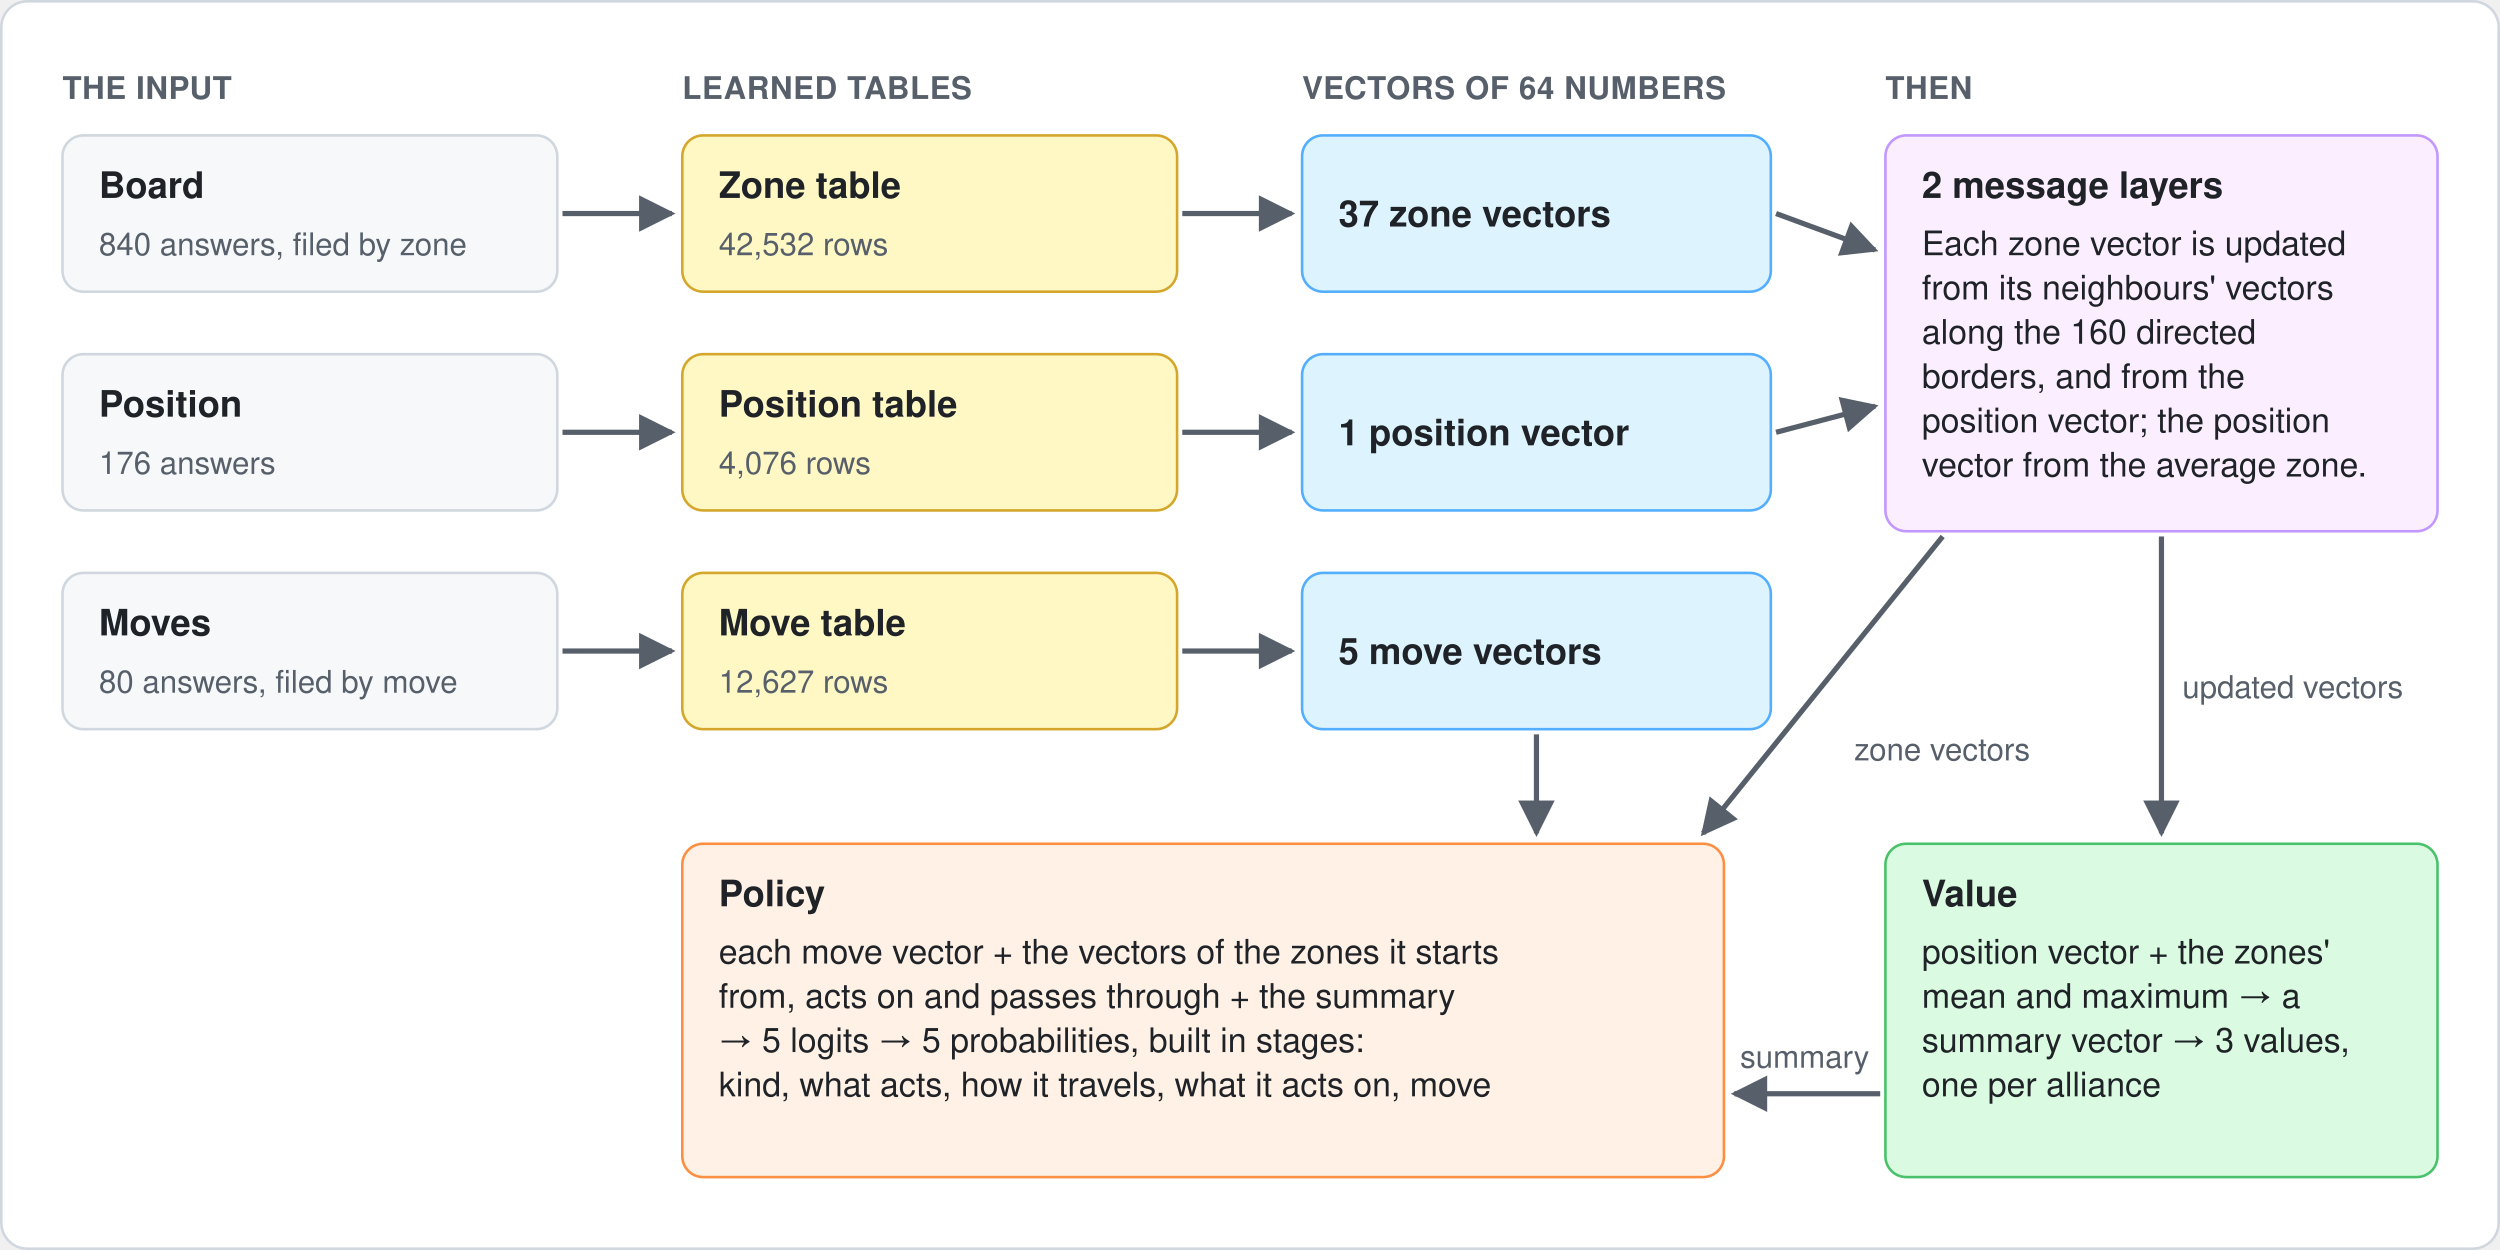
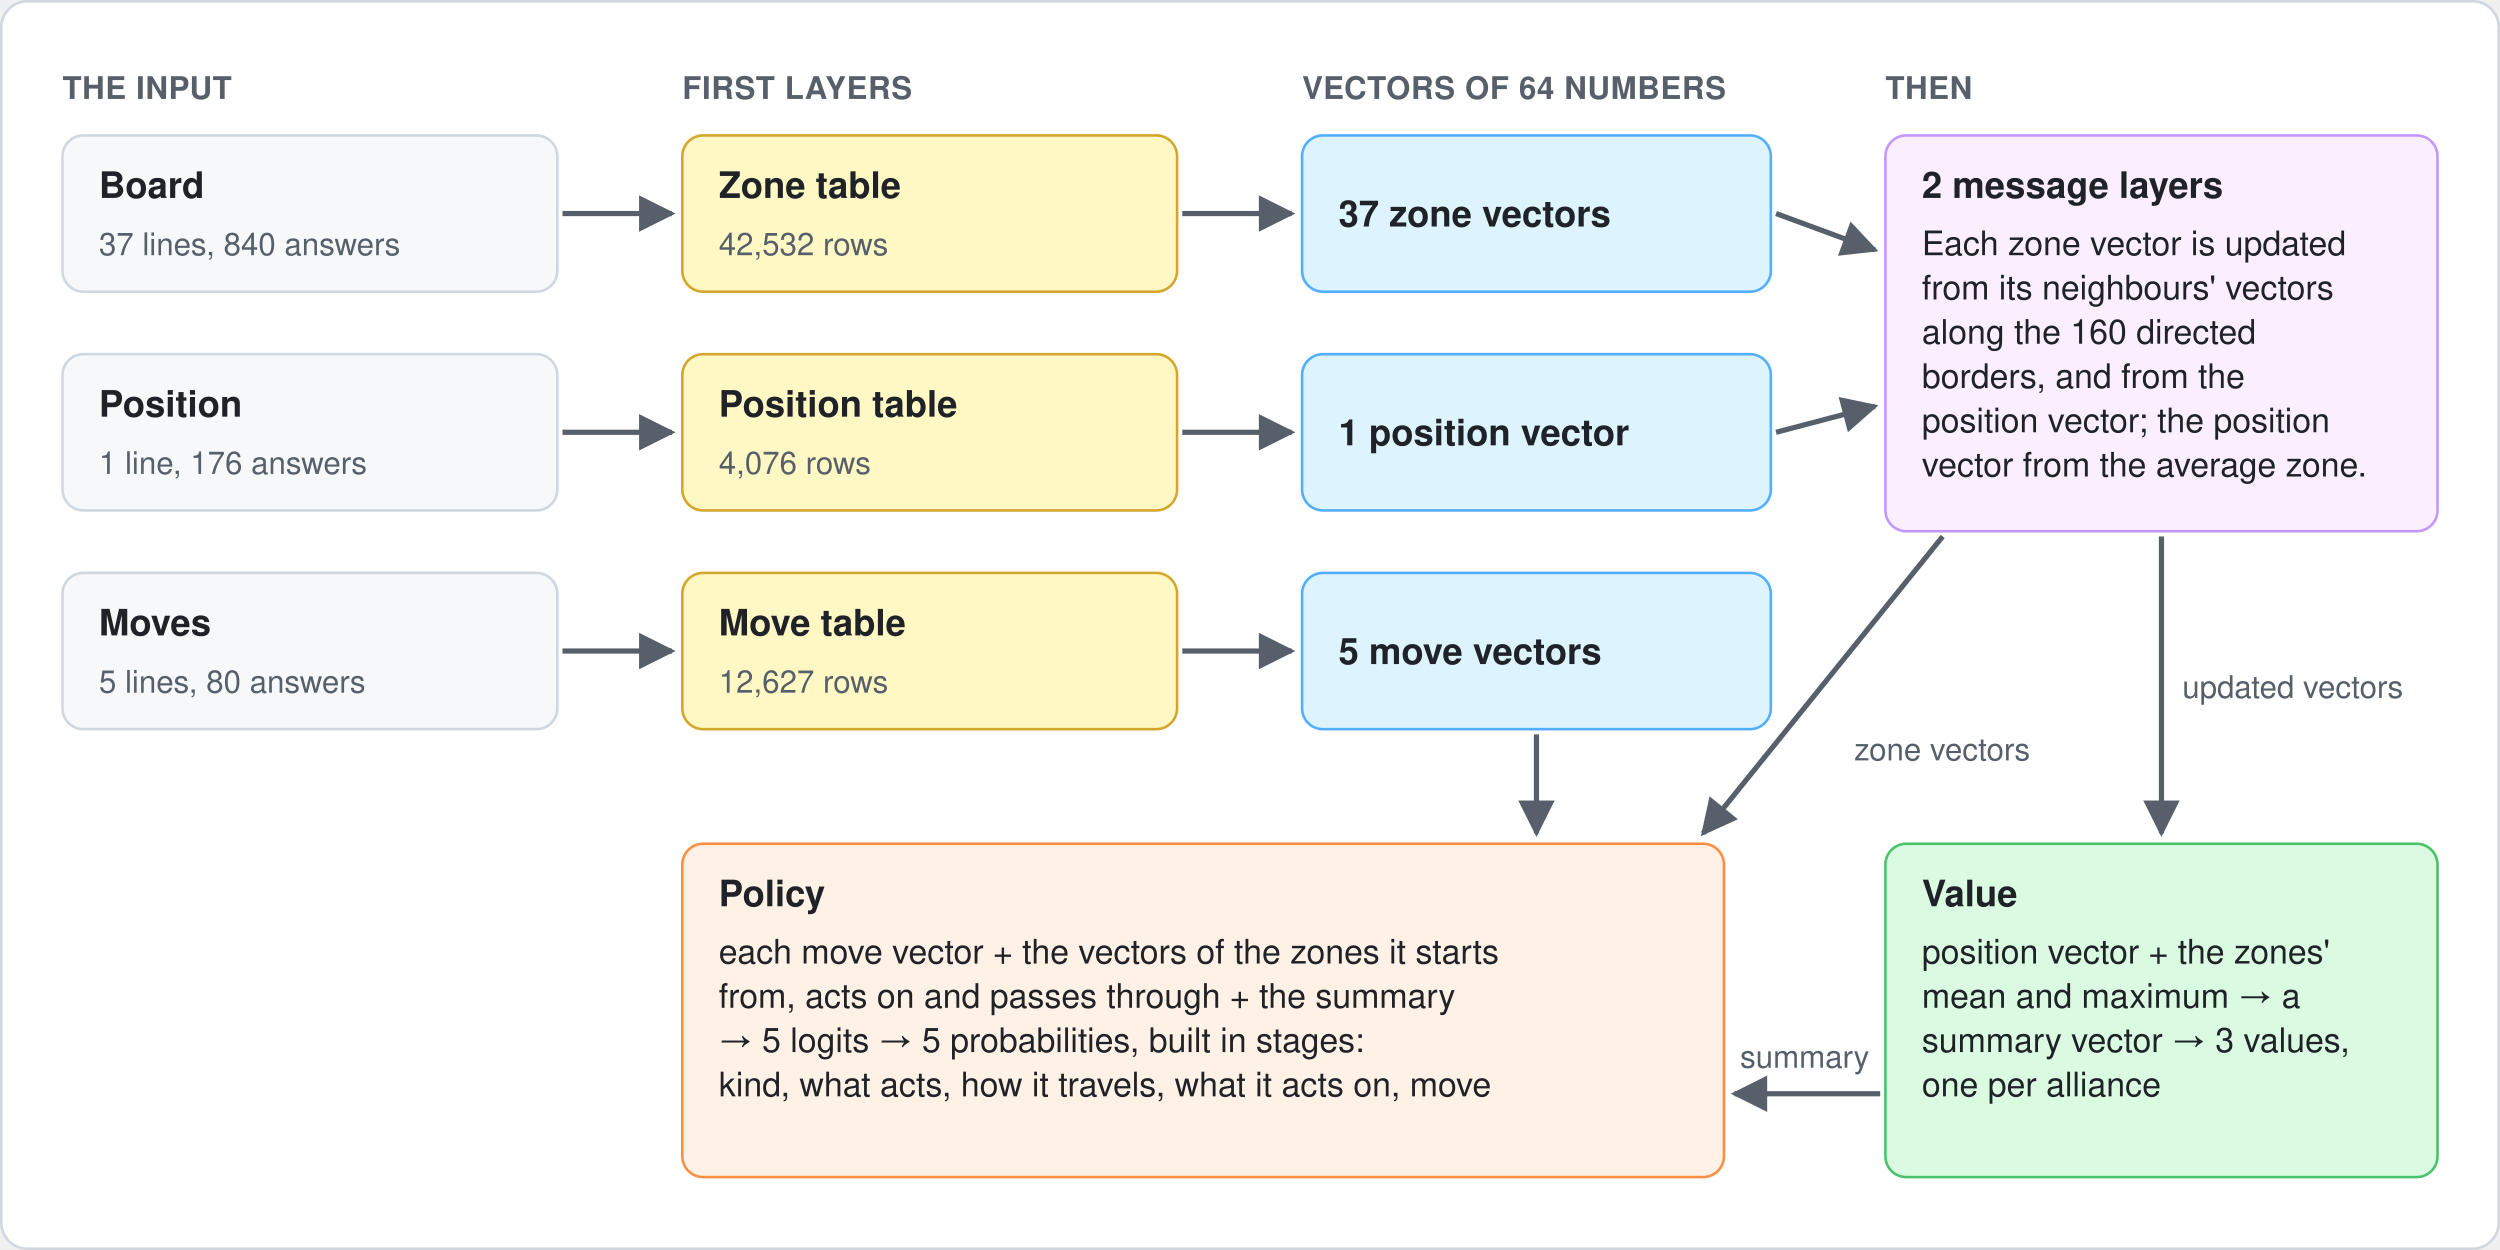
<svg xmlns="http://www.w3.org/2000/svg" width="960" height="480" viewBox="0 0 960 480" role="img" aria-labelledby="title desc">
  <defs>
    <marker id="arrow" viewBox="0 0 10 10" refX="9" refY="5" markerWidth="7" markerHeight="7" orient="auto-start-reverse">
      <path d="M 0 0 L 10 5 L 0 10 z" fill="#57606a" />
    </marker>
    <style>
      text { font-family: -apple-system, BlinkMacSystemFont, "Segoe UI", Helvetica, Arial, sans-serif; fill: #1f2328; }
      .col { font-size: 12px; fill: #57606a; font-weight: 600; letter-spacing: 0.02em; }
      .name { font-size: 14px; font-weight: 600; }
      .body { font-size: 13px; }
      .small { font-size: 12px; fill: #57606a; }
      .label { font-size: 12px; fill: #57606a; }
    </style>
  </defs>
  <rect x="0.5" y="0.5" width="959" height="479" rx="10" fill="#ffffff" stroke="#d0d7de" />
  <text class="col" x="24" y="38">THE INPUT</text>
-   <text class="col" x="262" y="38">LEARNED TABLES</text>
+   <text class="col" x="262" y="38">FIRST LAYERS</text>
  <text class="col" x="500" y="38">VECTORS OF 64 NUMBERS</text>
  <text class="col" x="724" y="38">THEN</text>
  <rect x="24" y="52" width="190" height="60" rx="8" fill="#f6f8fa" stroke="#d0d7de" />
  <text class="name" x="38" y="76">Board</text>
-   <text class="small" x="38" y="98">840 answers, filed by zone</text>
+   <text class="small" x="38" y="98">37 lines, 840 answers</text>
  <rect x="262" y="52" width="190" height="60" rx="8" fill="#fff8c5" stroke="#d4a72c" />
  <text class="name" x="276" y="76">Zone table</text>
  <text class="small" x="276" y="98">42,532 rows</text>
  <rect x="500" y="52" width="180" height="60" rx="8" fill="#ddf4ff" stroke="#54aeff" />
  <text class="name" x="514" y="87">37 zone vectors</text>
  <rect x="24" y="136" width="190" height="60" rx="8" fill="#f6f8fa" stroke="#d0d7de" />
  <text class="name" x="38" y="160">Position</text>
-   <text class="small" x="38" y="182">176 answers</text>
+   <text class="small" x="38" y="182">1 line, 176 answers</text>
  <rect x="262" y="136" width="190" height="60" rx="8" fill="#fff8c5" stroke="#d4a72c" />
  <text class="name" x="276" y="160">Position table</text>
  <text class="small" x="276" y="182">4,076 rows</text>
  <rect x="500" y="136" width="180" height="60" rx="8" fill="#ddf4ff" stroke="#54aeff" />
  <text class="name" x="514" y="171">1 position vector</text>
  <rect x="24" y="220" width="190" height="60" rx="8" fill="#f6f8fa" stroke="#d0d7de" />
  <text class="name" x="38" y="244">Moves</text>
-   <text class="small" x="38" y="266">80 answers, filed by move</text>
+   <text class="small" x="38" y="266">5 lines, 80 answers</text>
  <rect x="262" y="220" width="190" height="60" rx="8" fill="#fff8c5" stroke="#d4a72c" />
  <text class="name" x="276" y="244">Move table</text>
  <text class="small" x="276" y="266">12,627 rows</text>
  <rect x="500" y="220" width="180" height="60" rx="8" fill="#ddf4ff" stroke="#54aeff" />
  <text class="name" x="514" y="255">5 move vectors</text>
  <line x1="216" y1="82" x2="258" y2="82" stroke="#57606a" stroke-width="2" marker-end="url(#arrow)" />
  <line x1="454" y1="82" x2="496" y2="82" stroke="#57606a" stroke-width="2" marker-end="url(#arrow)" />
  <line x1="216" y1="166" x2="258" y2="166" stroke="#57606a" stroke-width="2" marker-end="url(#arrow)" />
  <line x1="454" y1="166" x2="496" y2="166" stroke="#57606a" stroke-width="2" marker-end="url(#arrow)" />
  <line x1="216" y1="250" x2="258" y2="250" stroke="#57606a" stroke-width="2" marker-end="url(#arrow)" />
  <line x1="454" y1="250" x2="496" y2="250" stroke="#57606a" stroke-width="2" marker-end="url(#arrow)" />
  <rect x="724" y="52" width="212" height="152" rx="8" fill="#fbefff" stroke="#c297ff" />
  <text class="name" x="738" y="76">2 message layers</text>
  <text class="body" x="738" y="98">Each zone vector is updated</text>
  <text class="body" x="738" y="115">from its neighbours' vectors</text>
  <text class="body" x="738" y="132">along the 160 directed</text>
  <text class="body" x="738" y="149">borders, and from the</text>
  <text class="body" x="738" y="166">position vector; the position</text>
  <text class="body" x="738" y="183">vector from the average zone.</text>
  <line x1="682" y1="82" x2="720" y2="96" stroke="#57606a" stroke-width="2" marker-end="url(#arrow)" />
  <line x1="682" y1="166" x2="720" y2="156" stroke="#57606a" stroke-width="2" marker-end="url(#arrow)" />
  <rect x="724" y="324" width="212" height="128" rx="8" fill="#dafbe1" stroke="#4ac26b" />
  <text class="name" x="738" y="348">Value</text>
  <text class="body" x="738" y="370">position vector + the zones'</text>
  <text class="body" x="738" y="387">mean and maximum → a</text>
  <text class="body" x="738" y="404">summary vector → 3 values,</text>
  <text class="body" x="738" y="421">one per alliance</text>
  <line x1="830" y1="206" x2="830" y2="320" stroke="#57606a" stroke-width="2" marker-end="url(#arrow)" />
  <text class="label" x="838" y="268">updated vectors</text>
  <rect x="262" y="324" width="400" height="128" rx="8" fill="#fff1e5" stroke="#fb8f44" />
  <text class="name" x="276" y="348">Policy</text>
  <text class="body" x="276" y="370">each move vector + the vectors of the zones it starts</text>
  <text class="body" x="276" y="387">from, acts on and passes through + the summary</text>
  <text class="body" x="276" y="404">→ 5 logits → 5 probabilities, built in stages:</text>
  <text class="body" x="276" y="421">kind, what acts, how it travels, what it acts on, move</text>
  <line x1="590" y1="282" x2="590" y2="320" stroke="#57606a" stroke-width="2" marker-end="url(#arrow)" />
  <line x1="746" y1="206" x2="654" y2="320" stroke="#57606a" stroke-width="2" marker-end="url(#arrow)" />
  <text class="label" x="712" y="292">zone vectors</text>
  <line x1="722" y1="420" x2="666" y2="420" stroke="#57606a" stroke-width="2" marker-end="url(#arrow)" />
  <text class="label" x="693" y="410" text-anchor="middle">summary</text>
</svg>
